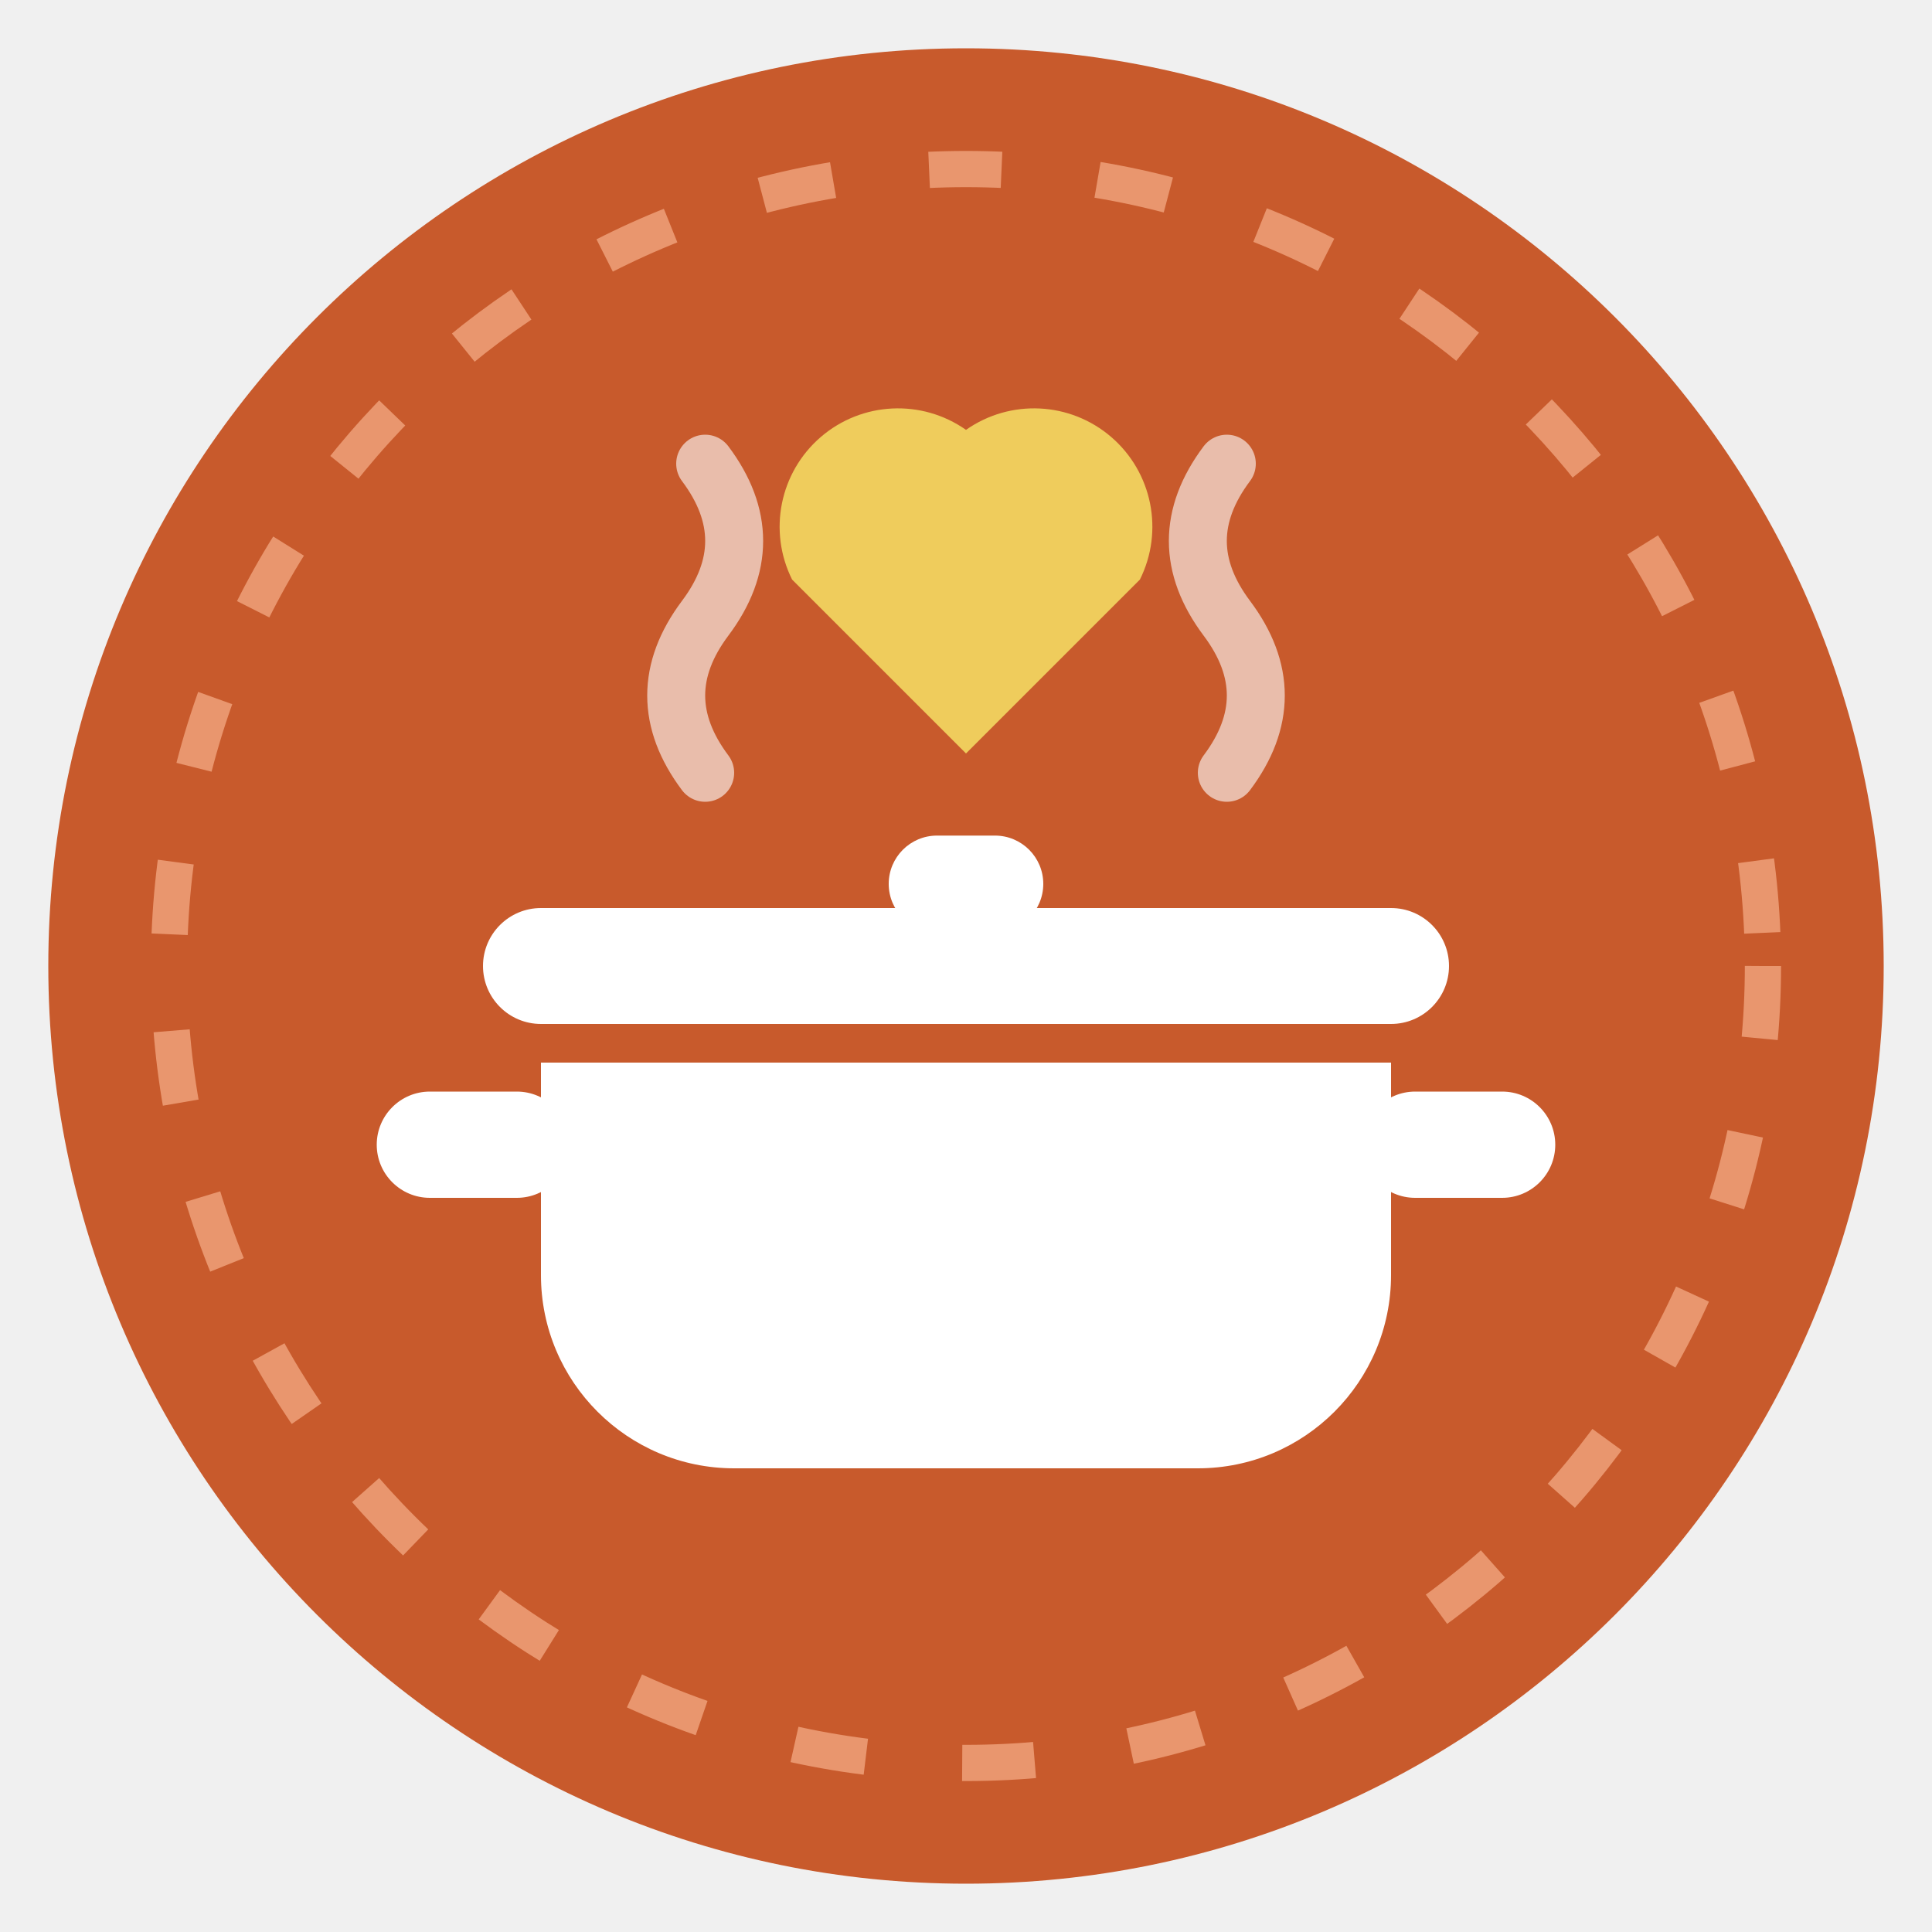
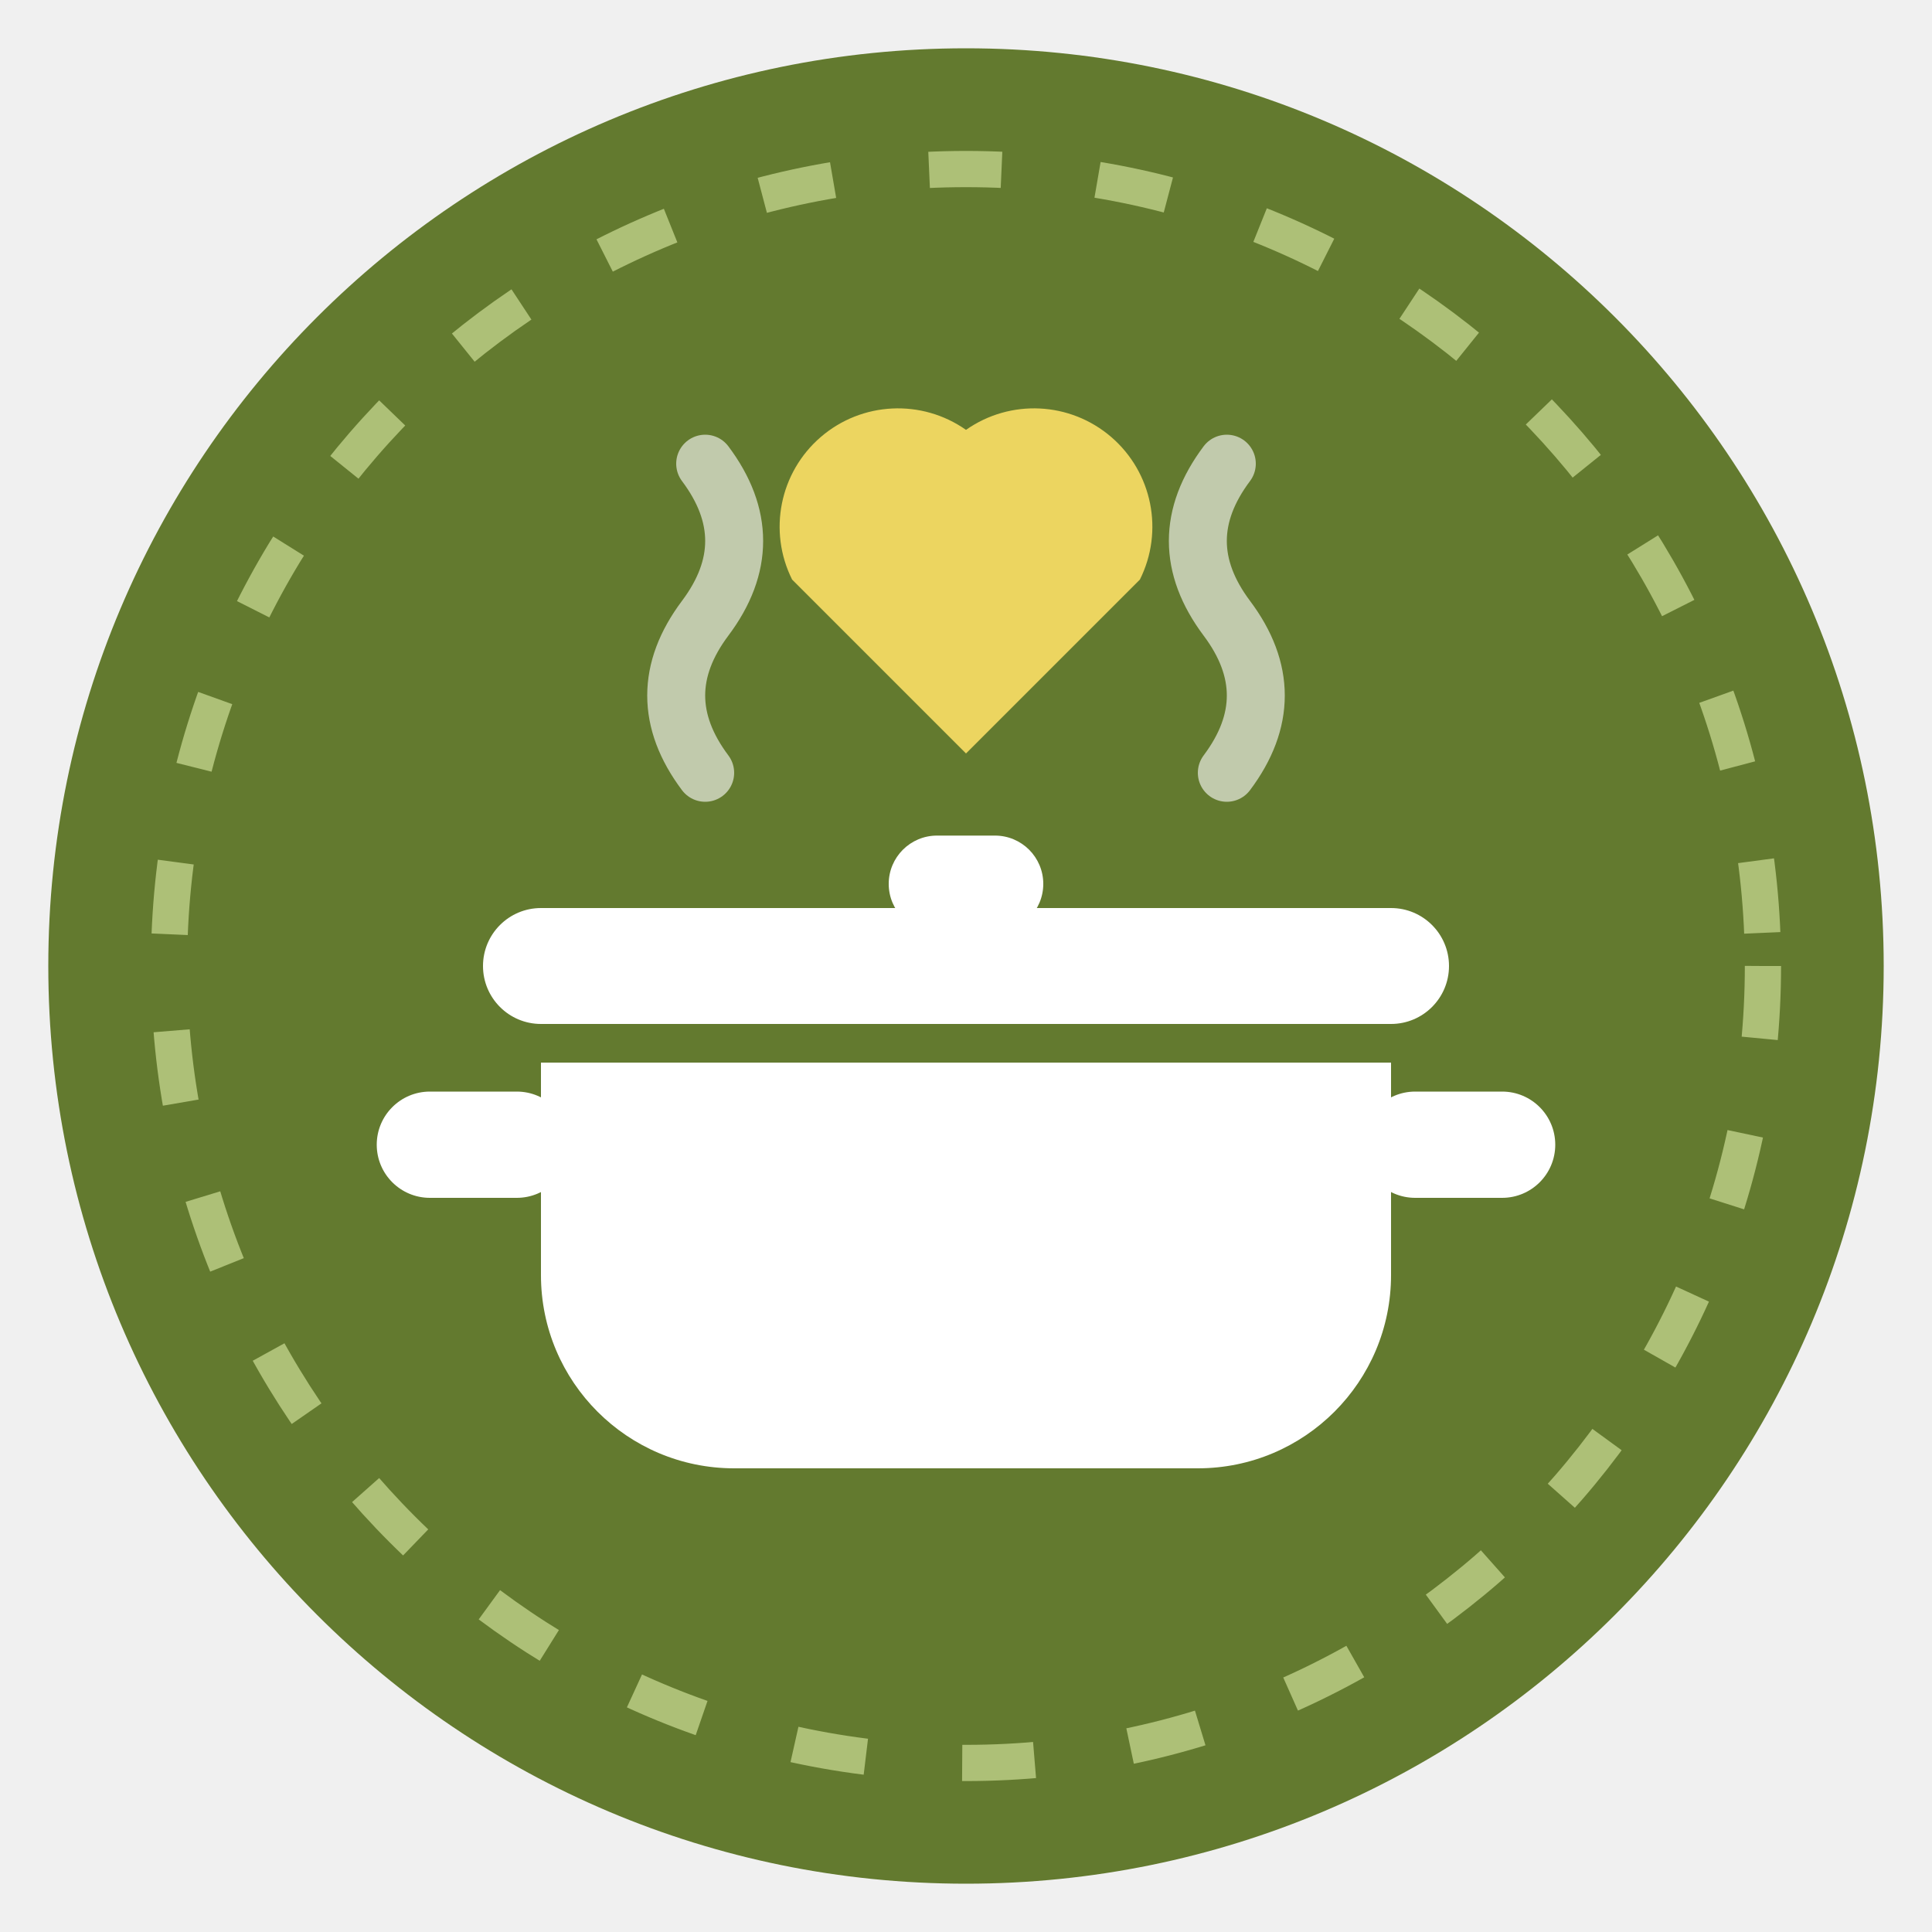
<svg xmlns="http://www.w3.org/2000/svg" viewBox="0 0 40 40">
-   <circle cx="20" cy="20" r="19" fill="#c85a2c" />
-   <circle cx="20" cy="20" r="16.5" fill="none" stroke="#e9966e" stroke-width="0.75" stroke-dasharray="1.5 2" />
+   <circle cx="20" cy="20" r="19" fill="#637a2f" />
+   <circle cx="20" cy="20" r="16.5" fill="none" stroke="#adc077" stroke-width="0.75" stroke-dasharray="1.5 2" />
  <path d="M14.6 16 q-1.2 -1.6 0 -3.2 q1.2 -1.6 0 -3.2 M25.4 16 q1.2 -1.6 0 -3.2 q-1.2 -1.6 0 -3.2" fill="none" stroke="#fff" stroke-width="1.2" stroke-linecap="round" opacity="0.6" />
-   <path d="M20 15.6 L16.4 12 A2.45 2.45 0 0 1 20 8.9 A2.45 2.45 0 0 1 23.6 12 Z" fill="#efcc5c" />
+   <path d="M20 15.6 L16.4 12 A2.45 2.45 0 0 1 20 8.9 A2.45 2.45 0 0 1 23.6 12 Z" fill="#ecd560" />
  <rect x="18.4" y="17.3" width="3.2" height="2" rx="1" fill="#fff" />
  <rect x="10" y="18.8" width="20" height="2.4" rx="1.2" fill="#fff" />
  <path d="M11.2 22 H28.8 V26.4 A4 4 0 0 1 24.8 30.4 H15.2 A4 4 0 0 1 11.2 26.4 Z" fill="#fff" />
  <rect x="7.8" y="22.6" width="4" height="2.2" rx="1.1" fill="#fff" />
  <rect x="28.2" y="22.6" width="4" height="2.2" rx="1.1" fill="#fff" />
</svg>
